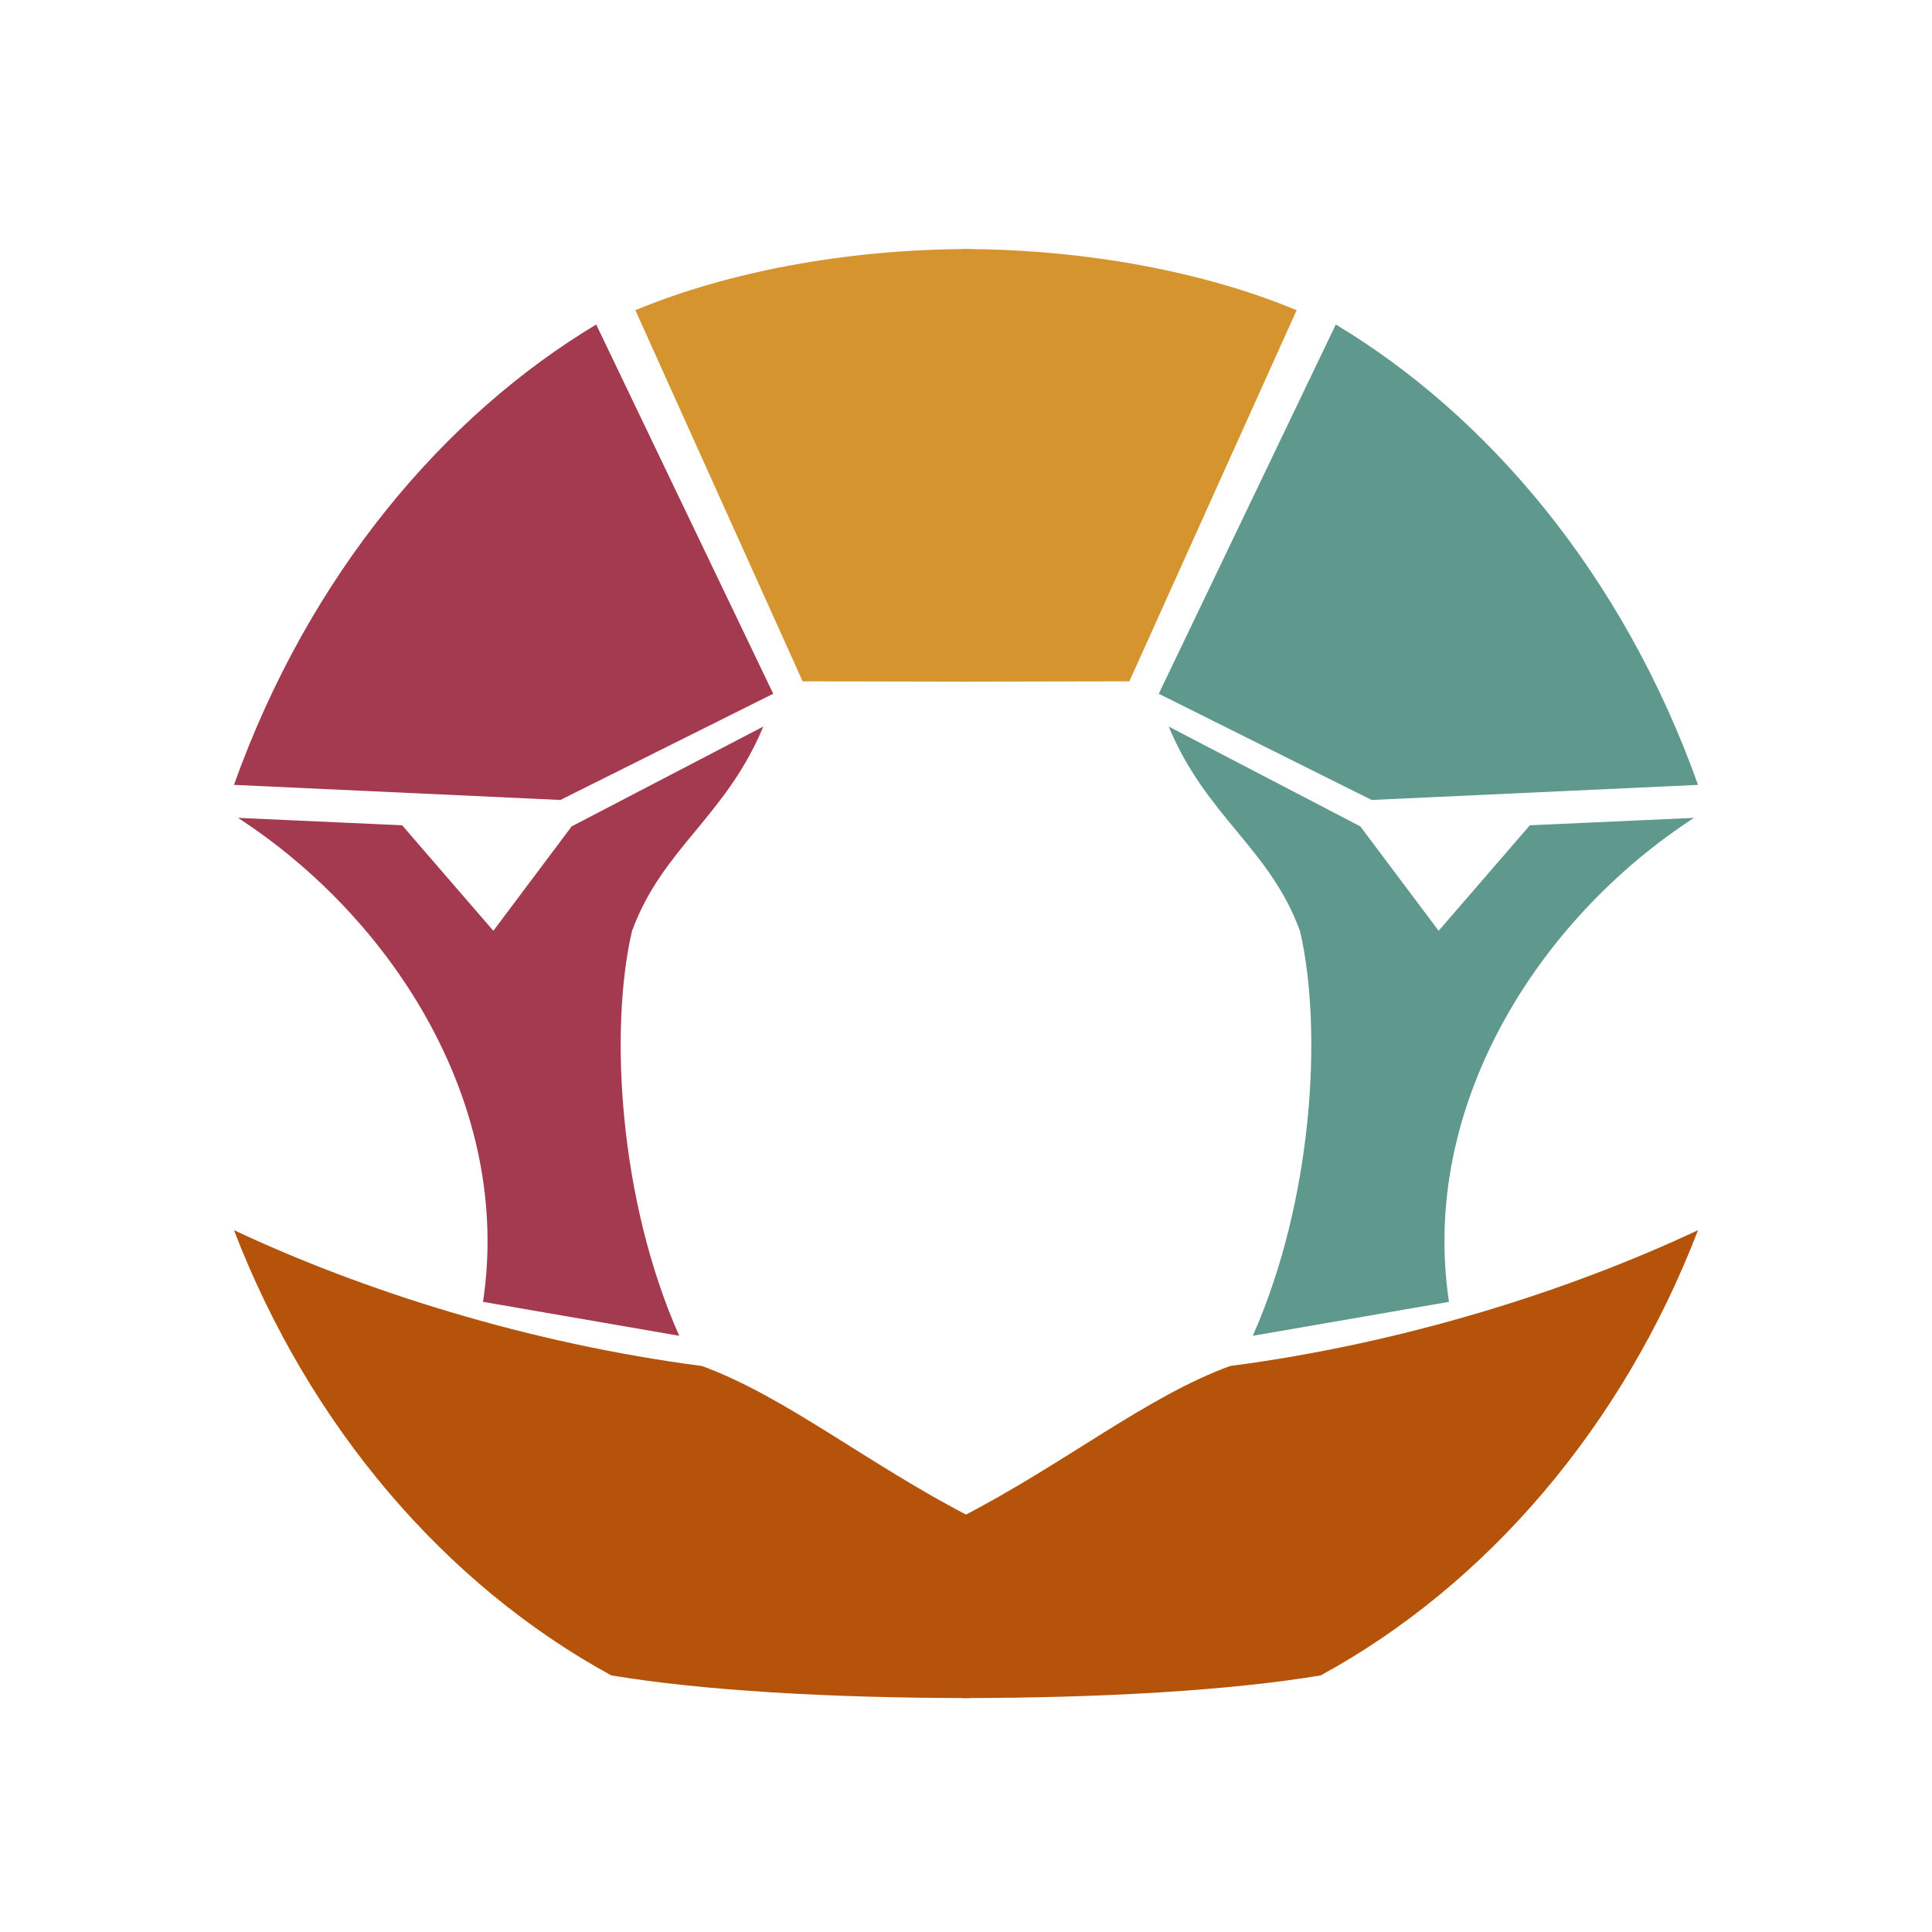
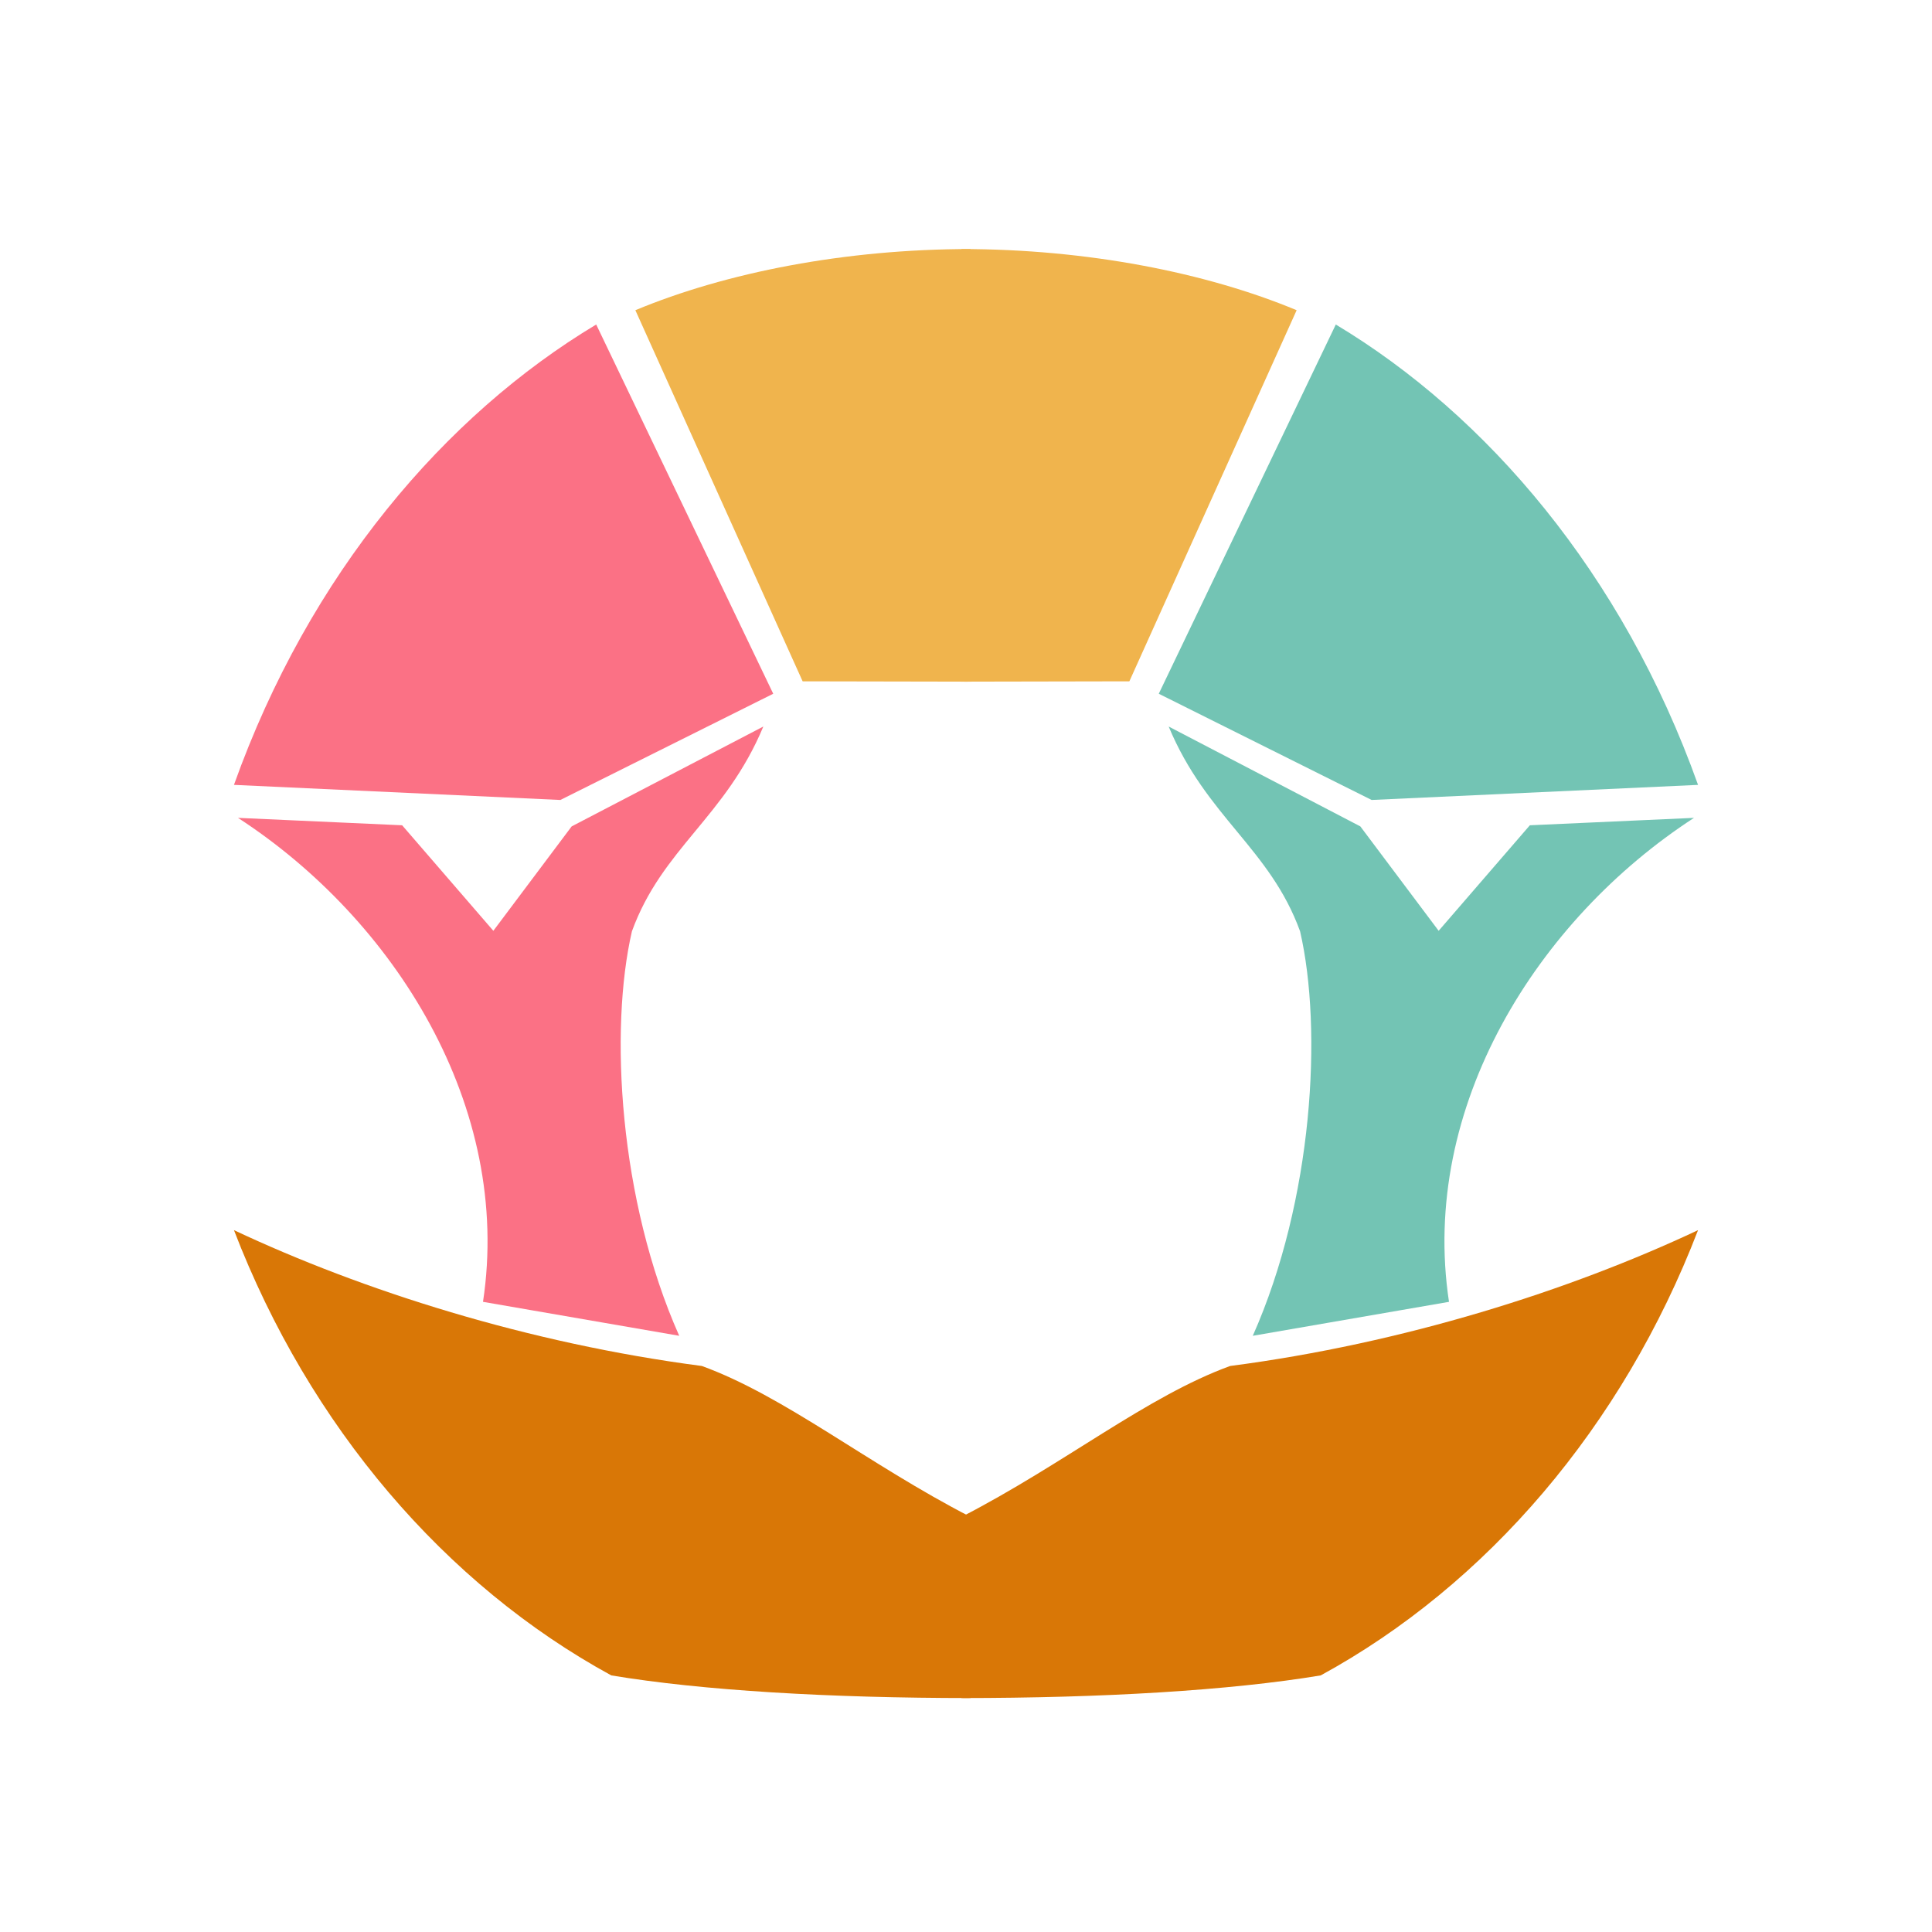
<svg xmlns="http://www.w3.org/2000/svg" width="256" height="256" viewBox="0 0 256 256" role="img" aria-labelledby="title desc" focusable="false" shape-rendering="geometricPrecision">
  <defs>
    <path id="outer-output-half" d="M 31,104 C 41,76 59,55 79,43 L 102.457,91.925 74.25,106 Z" />
    <path id="shared-output-half" d="M 128.6,35 C 112,35 96.189,38.104 84.189,43.104 l 22.164,49.175 22.393,0.043 z" />
    <path id="participant-half" d="M 57.286,109.354 69.371,123.336 79.75,109.5 105.146,96.268 c -5,12 -13.414,16.136 -17.414,27.136 C 84.732,136.404 86,159 94,177 L 68,172.5 C 71.911,146.67 56.297,121.861 35.536,108.371 Z" />
    <path id="ark-half" d="M128.6 201C115 194 104 185 93 181C70 178 48 171 31 163C41 189 59 210 81 222C93 224 110 225 128.6 225Z" />
  </defs>
  <g aria-label="three collaboration outputs">
-     <use href="#outer-output-half" fill="#A33A50" />
-     <use href="#outer-output-half" transform="matrix(-1 0 0 1 256 0)" fill="#5F988C" />
-     <use href="#shared-output-half" transform="translate(0 -2)" fill="#D6942F" />
-     <use href="#shared-output-half" transform="matrix(-1 0 0 1 256 -2)" fill="#D6942F" />
+     <use href="#outer-output-half" fill="#FB7185" />
+     <use href="#outer-output-half" transform="matrix(-1 0 0 1 256 0)" fill="#73C4B4" />
+     <use href="#shared-output-half" transform="translate(0 -2)" fill="#F0B44D" />
+     <use href="#shared-output-half" transform="matrix(-1 0 0 1 256 -2)" fill="#F0B44D" />
  </g>
  <g aria-label="two participants forming a negative-space shield">
-     <use href="#participant-half" transform="translate(-4 0)" fill="#A33A50" />
-     <use href="#participant-half" transform="matrix(-1 0 0 1 260 0)" fill="#5F988C" />
+     <use href="#participant-half" transform="translate(-4 0)" fill="#FB7185" />
+     <use href="#participant-half" transform="matrix(-1 0 0 1 260 0)" fill="#73C4B4" />
  </g>
-   <g aria-label="wooden ark and protocol safety layer" fill="#B45309">
+   <g aria-label="wooden ark and protocol safety layer" fill="#D97706">
    <use href="#ark-half" />
    <use href="#ark-half" transform="matrix(-1 0 0 1 256 0)" />
  </g>
</svg>
